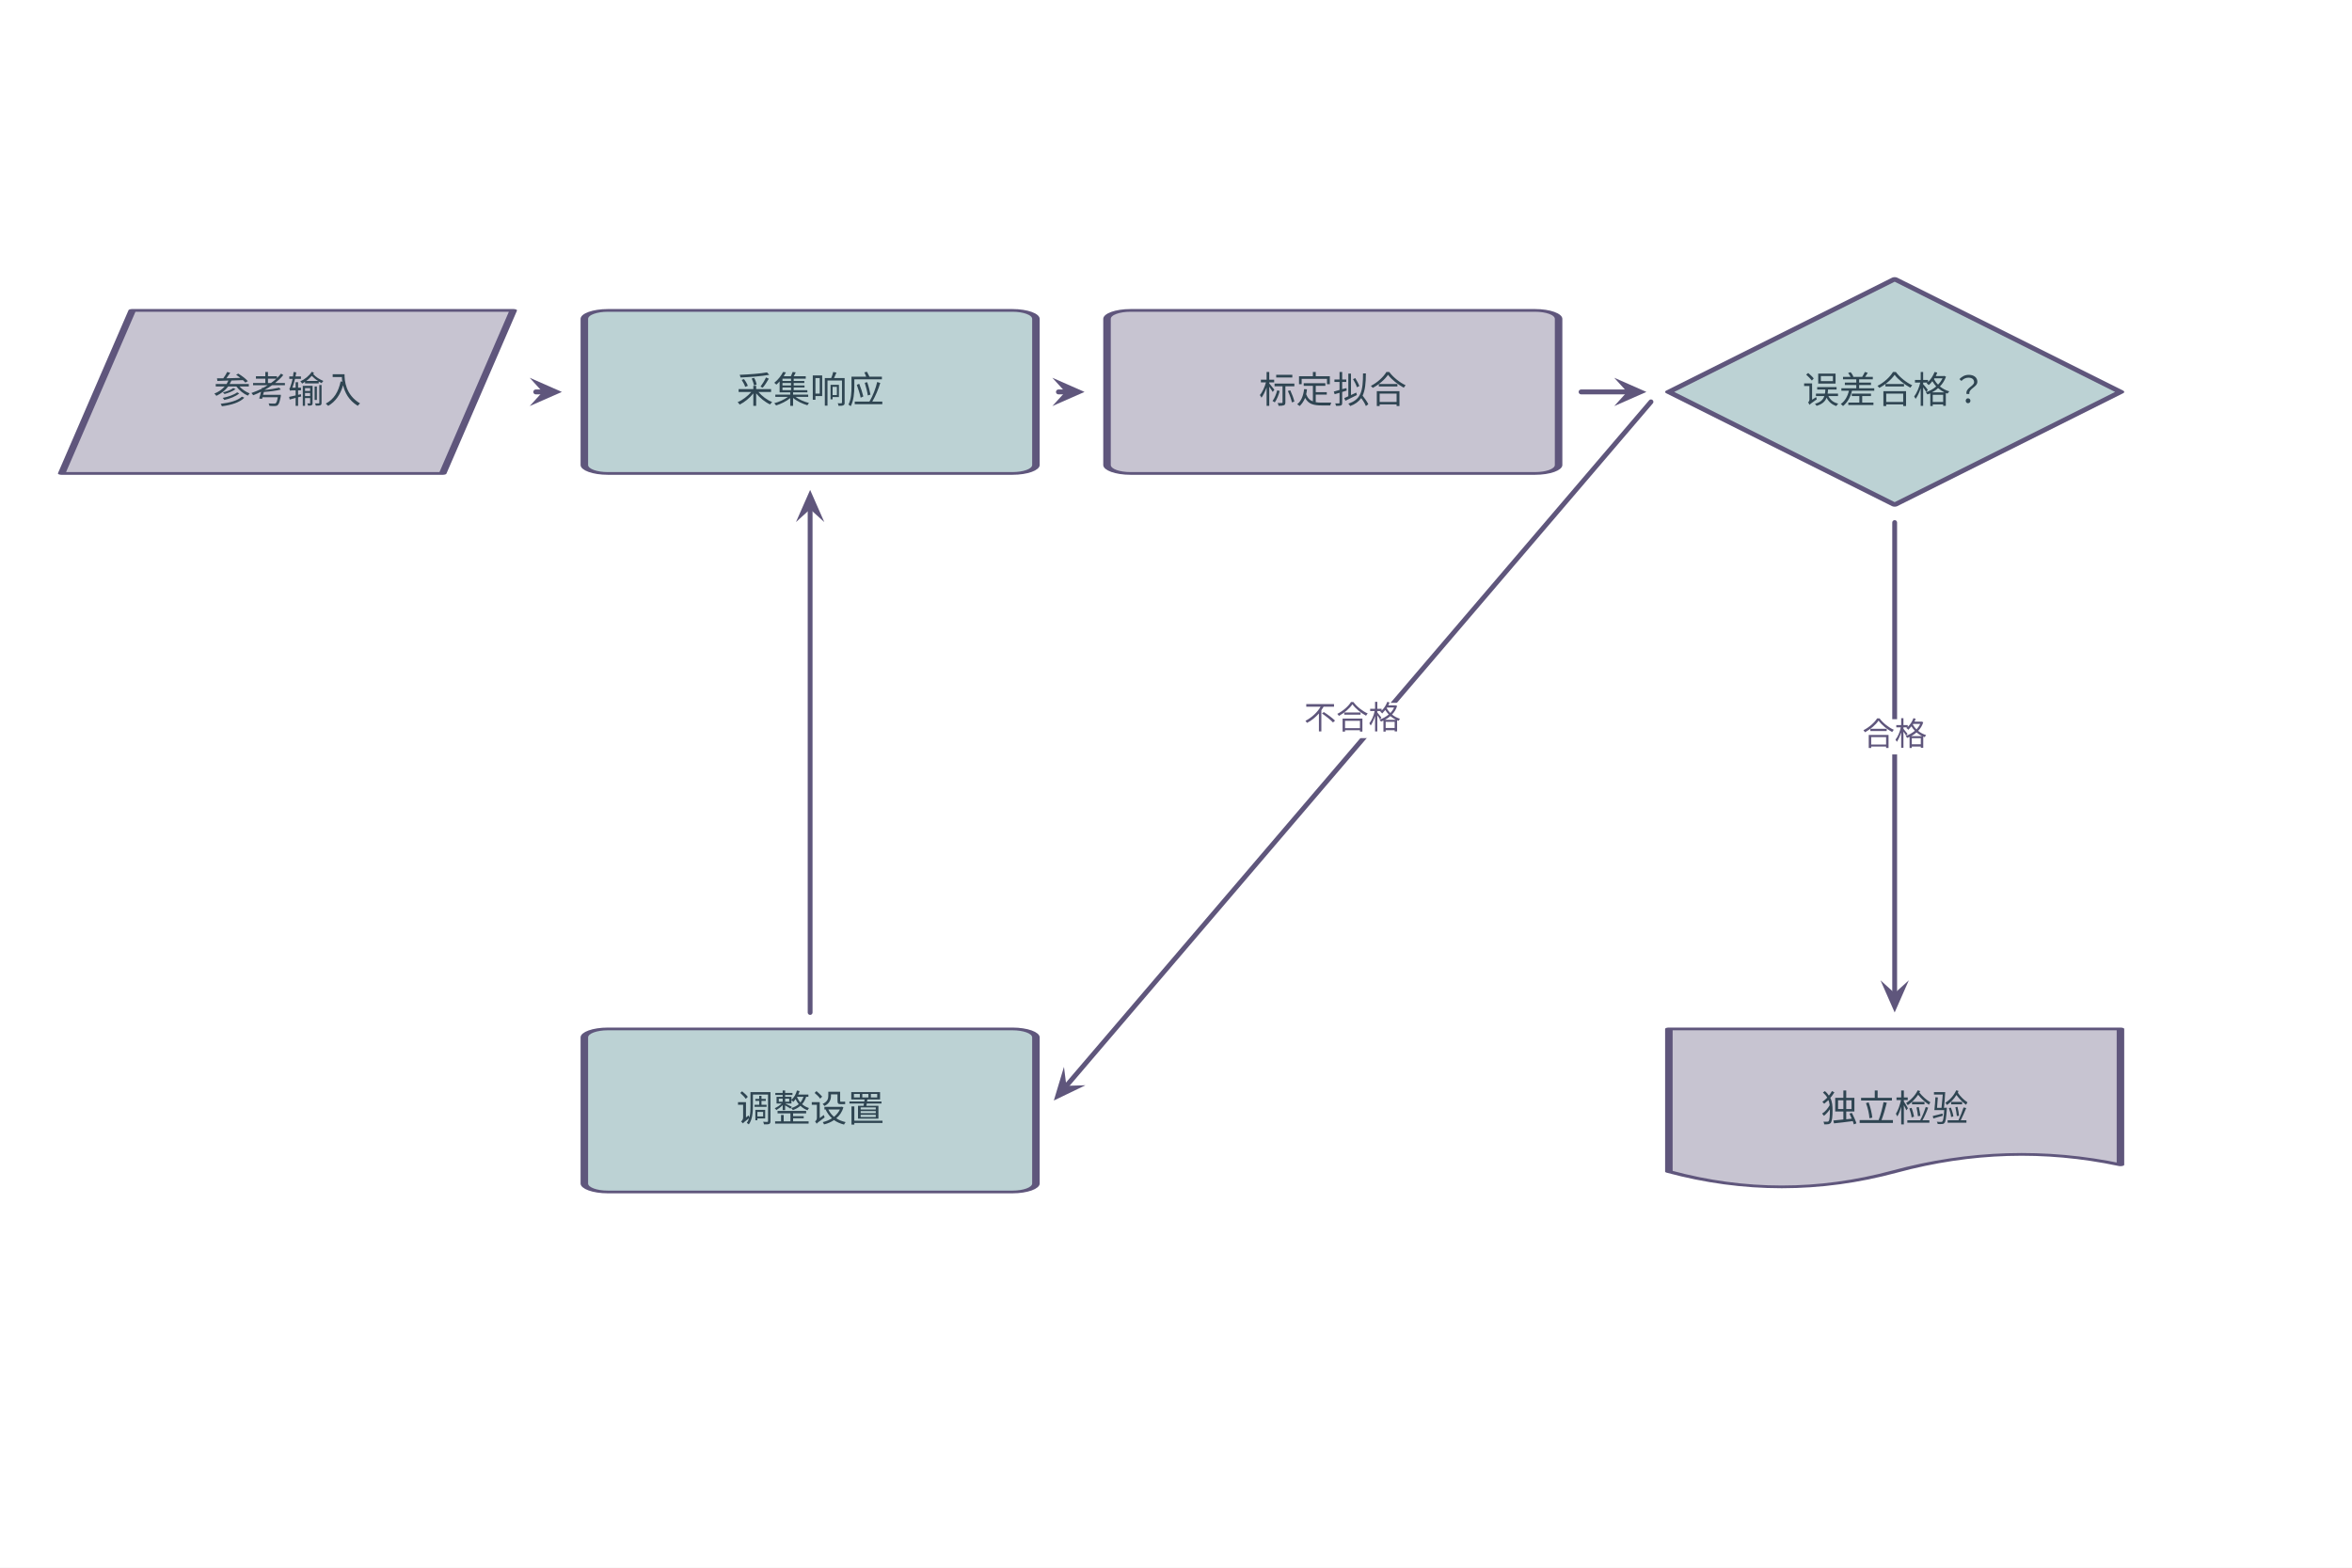
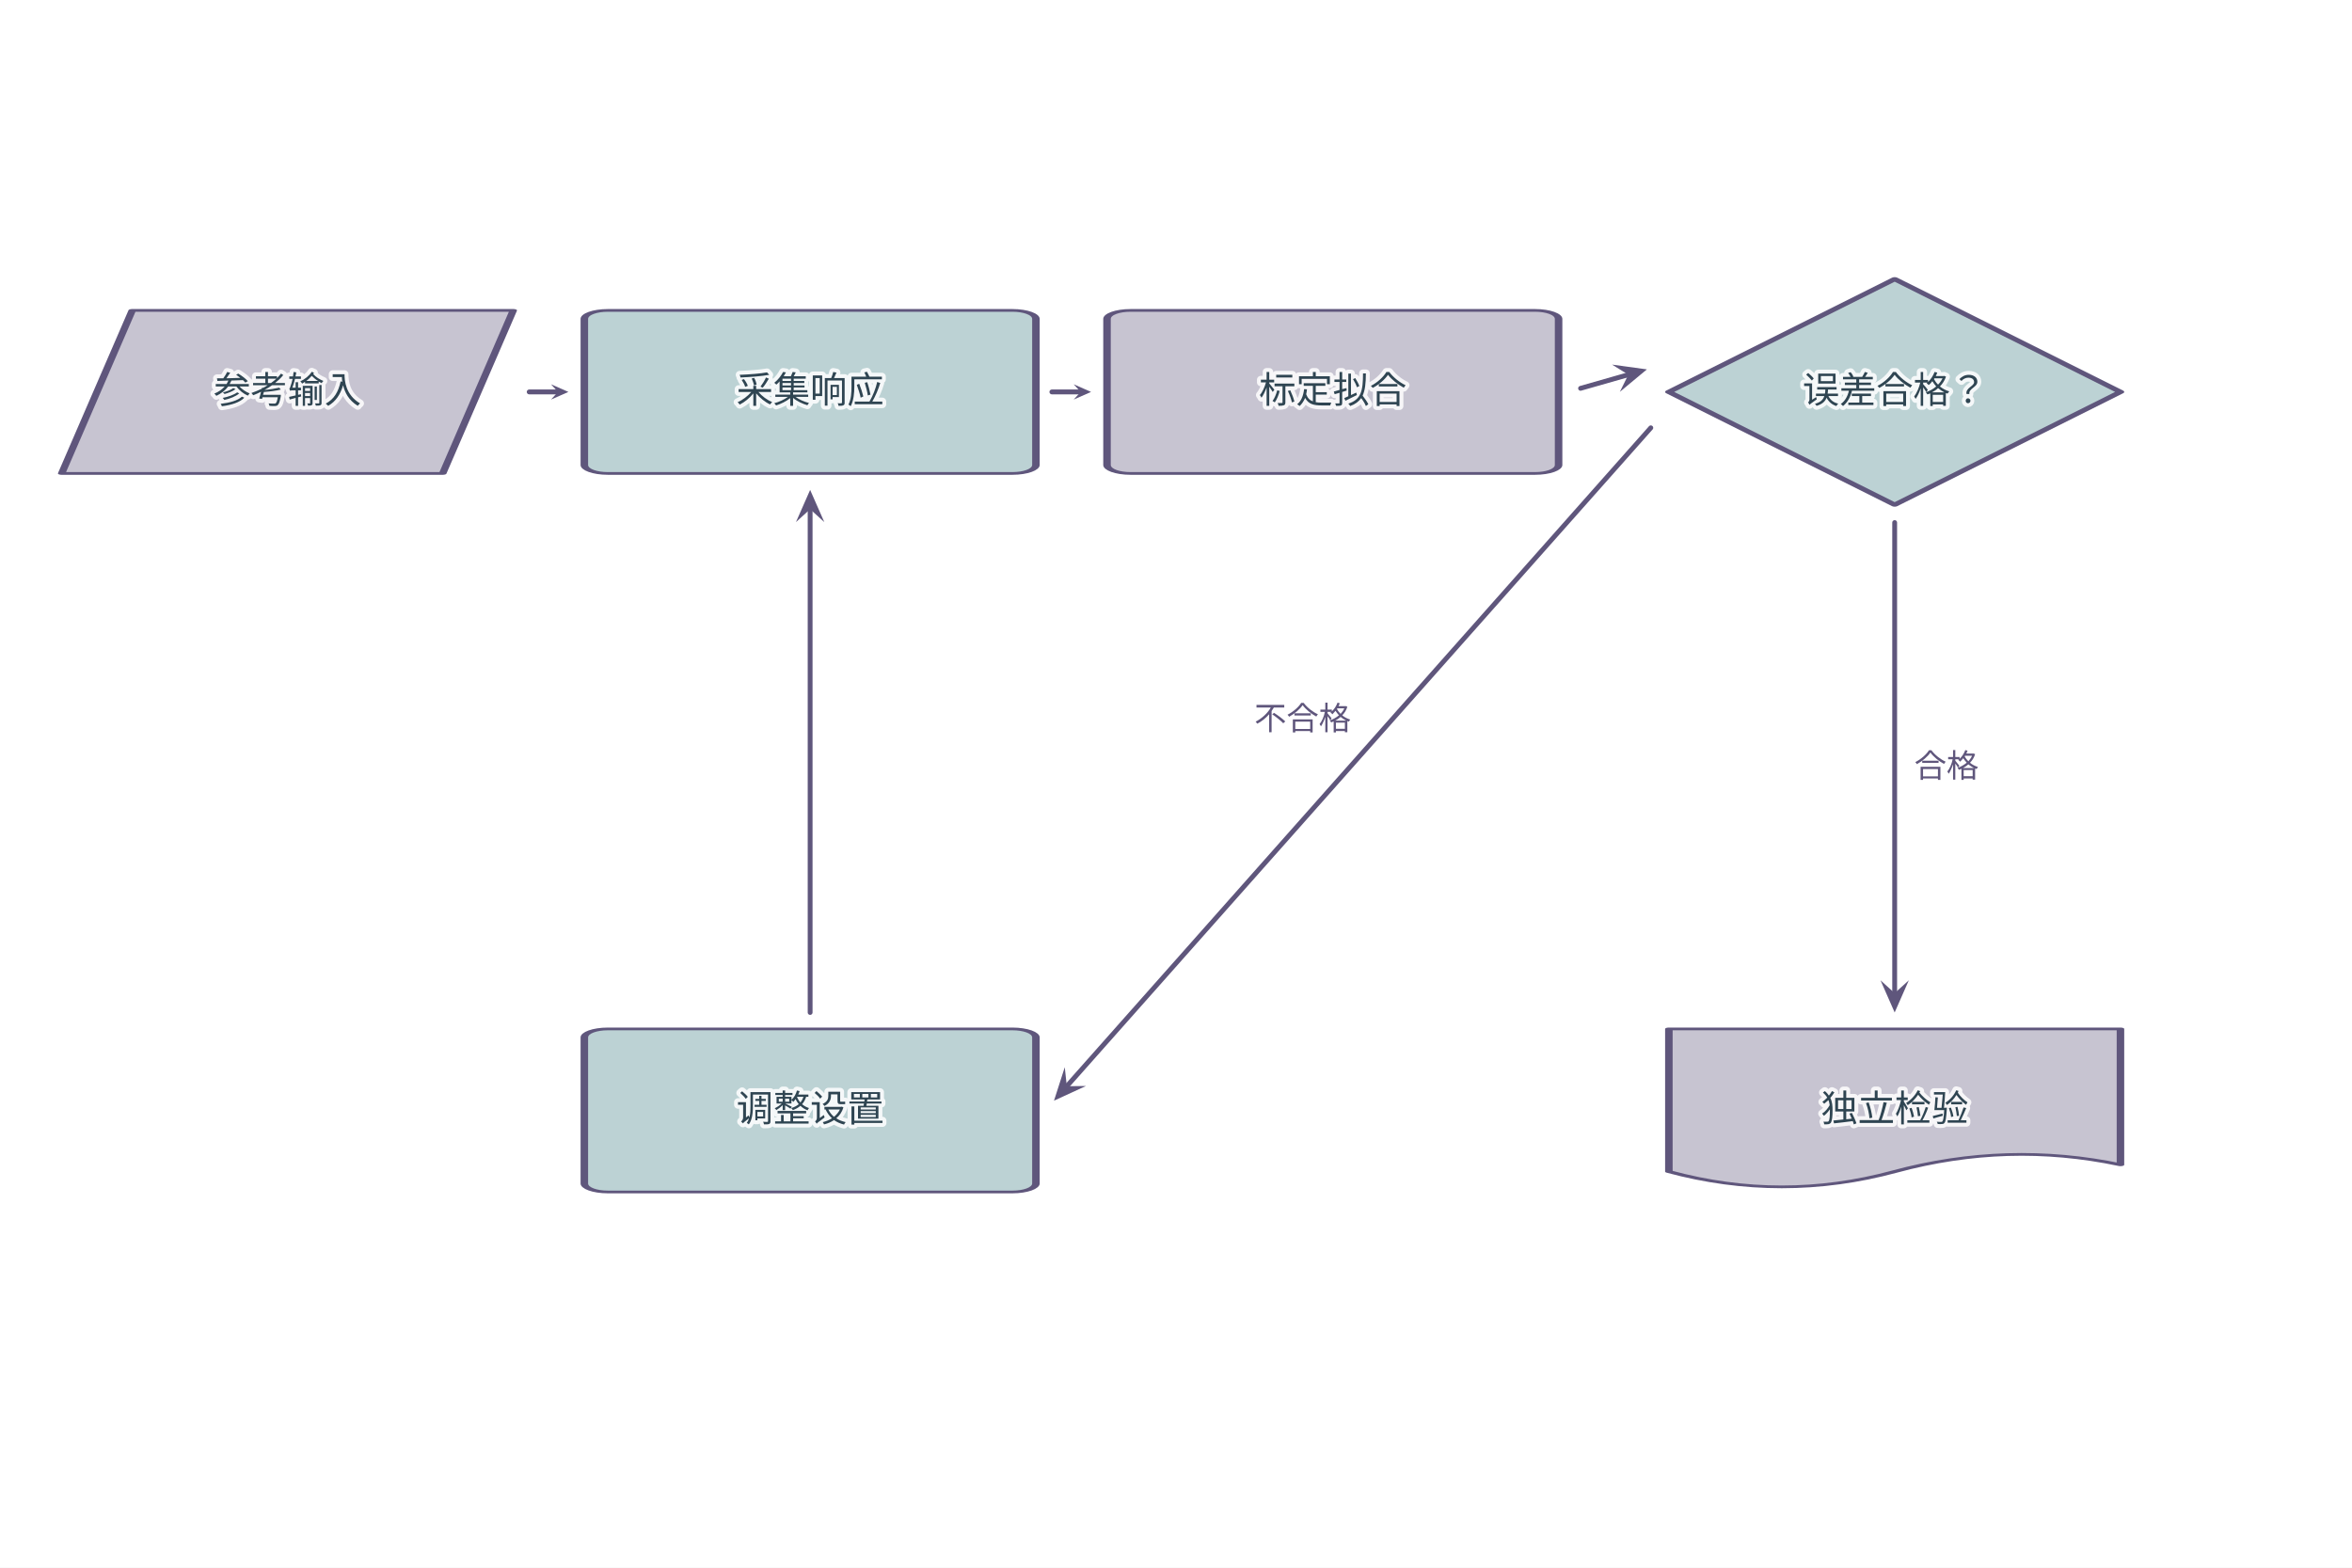
<svg xmlns="http://www.w3.org/2000/svg" width="180.0mm" height="120.0mm" viewBox="0 0 180.0 120.0" data-version="3" data-revision="1">
  <rect width="180.0" height="120.0" fill="#FFFFFF" />
  <g id="layer-compartments" />
  <g id="layer-context" />
  <g id="layer-relations">
    <g data-relation-id="flowlink0" data-relation-type="sequence" id="rel-flowlink0">
-       <path fill="none" stroke="#5F567C" stroke-width="0.37" stroke-linecap="round" stroke-linejoin="round" d="M 41.0 30.0 Q 41.261 30 41.522 30" data-line-body="true" data-indirect="false" />
-       <path fill="#5F567C" stroke="none" stroke-width="0.37" stroke-linecap="round" stroke-linejoin="round" data-endpoint="step-arrow" d="M 43.0 30.0 L 40.537 31.084 L 41.522 30 L 40.537 28.916 Z" />
+       <path fill="none" stroke="#5F567C" stroke-width="0.37" stroke-linecap="round" stroke-linejoin="round" d="M 40.5 30.0 Q 41.601 30.0 42.702 30.0" data-line-body="true" data-indirect="false" />
+       <path fill="#5F567C" stroke="none" stroke-width="0.37" stroke-linecap="round" stroke-linejoin="round" data-endpoint="step-arrow" d="M 43.5 30.0 L 42.17 30.585 L 42.702 30.0 L 42.17 29.415 Z" />
    </g>
    <g data-relation-id="flowlink1" data-relation-type="sequence" id="rel-flowlink1">
-       <path fill="none" stroke="#5F567C" stroke-width="0.37" stroke-linecap="round" stroke-linejoin="round" d="M 81.0 30.0 Q 81.261 30 81.522 30" data-line-body="true" data-indirect="false" />
-       <path fill="#5F567C" stroke="none" stroke-width="0.37" stroke-linecap="round" stroke-linejoin="round" data-endpoint="step-arrow" d="M 83.0 30.0 L 80.537 31.084 L 81.522 30 L 80.537 28.916 Z" />
+       <path fill="none" stroke="#5F567C" stroke-width="0.37" stroke-linecap="round" stroke-linejoin="round" d="M 80.5 30.0 Q 81.601 30.0 82.702 30.0" data-line-body="true" data-indirect="false" />
+       <path fill="#5F567C" stroke="none" stroke-width="0.37" stroke-linecap="round" stroke-linejoin="round" data-endpoint="step-arrow" d="M 83.5 30.0 L 82.17 30.585 L 82.702 30.0 L 82.17 29.415 Z" />
    </g>
    <g data-relation-id="flowlink2" data-relation-type="sequence" id="rel-flowlink2">
-       <path fill="none" stroke="#5F567C" stroke-width="0.37" stroke-linecap="round" stroke-linejoin="round" d="M 121 30.0 Q 122.761 30 124.522 30.0" data-line-body="true" data-indirect="false" />
-       <path fill="#5F567C" stroke="none" stroke-width="0.37" stroke-linecap="round" stroke-linejoin="round" data-endpoint="step-arrow" d="M 126 30.0 L 123.537 31.084 L 124.522 30.0 L 123.537 28.916 Z" />
+       <path fill="none" stroke="#5F567C" stroke-width="0.37" stroke-linecap="round" stroke-linejoin="round" d="M 120.962 29.725 Q 122.789 29.203 124.617 28.681" data-line-body="true" data-indirect="false" />
+       <path fill="#5F567C" stroke="none" stroke-width="0.37" stroke-linecap="round" stroke-linejoin="round" data-endpoint="step-arrow" d="M 126.038 28.275 L 123.968 29.994 L 124.617 28.681 L 123.372 27.909 Z" />
    </g>
    <g data-relation-id="flowlink3" data-relation-type="sequence" id="rel-flowlink3">
      <path fill="none" stroke="#5F567C" stroke-width="0.37" stroke-linecap="round" stroke-linejoin="round" d="M 145.0 40 Q 145 58.011 145.0 76.022" data-line-body="true" data-indirect="false" />
      <path fill="#5F567C" stroke="none" stroke-width="0.37" stroke-linecap="round" stroke-linejoin="round" data-endpoint="step-arrow" d="M 145 77.5 L 143.916 75.037 L 145.0 76.022 L 146.084 75.037 Z" />
-       <rect x="141.931" y="55.05" width="6.139" height="2.7" rx=".3" fill="#FFFFFF" />
-       <text x="145" y="57.05" font-size="2.469" font-family="Arial,Microsoft YaHei,sans-serif" fill="#5F567C" text-anchor="middle" font-weight="400">合格</text>
+       <rect x="145.9" y="57.491" width="6.139" height="2.7" rx=".3" fill="#FFFFFF" />
+       <text x="148.969" y="59.491" font-size="2.469" font-family="Arial,Microsoft YaHei,sans-serif" fill="#5F567C" text-anchor="middle" font-weight="400">合格</text>
    </g>
    <g data-relation-id="flowlink4" data-relation-type="sequence" id="rel-flowlink4">
-       <path fill="none" stroke="#5F567C" stroke-width="0.37" stroke-linecap="round" stroke-linejoin="round" d="M 126.35 30.76 Q 103.98 56.938 81.61 83.116" data-line-body="true" data-indirect="false" />
-       <path fill="#5F567C" stroke="none" stroke-width="0.37" stroke-linecap="round" stroke-linejoin="round" data-endpoint="step-arrow" d="M 80.65 84.24 L 81.426 81.663 L 81.61 83.116 L 83.074 83.071 Z" />
-       <rect x="99.196" y="53.8" width="8.608" height="2.7" rx=".3" fill="#FFFFFF" />
-       <text x="103.5" y="55.8" font-size="2.469" font-family="Arial,Microsoft YaHei,sans-serif" fill="#5F567C" text-anchor="middle" font-weight="400">不合格</text>
+       <path fill="none" stroke="#5F567C" stroke-width="0.37" stroke-linecap="round" stroke-linejoin="round" d="M 126.337 32.748 Q 103.99 57.947 81.644 83.146" data-line-body="true" data-indirect="false" />
+       <path fill="#5F567C" stroke="none" stroke-width="0.37" stroke-linecap="round" stroke-linejoin="round" data-endpoint="step-arrow" d="M 80.663 84.252 L 81.487 81.69 L 81.644 83.146 L 83.109 83.128 Z" />
+       <rect x="95.387" y="53.863" width="8.608" height="2.7" rx=".3" fill="#FFFFFF" />
+       <text x="99.691" y="55.863" font-size="2.469" font-family="Arial,Microsoft YaHei,sans-serif" fill="#5F567C" text-anchor="middle" font-weight="400">不合格</text>
    </g>
    <g data-relation-id="flowlink5" data-relation-type="sequence" id="rel-flowlink5">
      <path fill="none" stroke="#5F567C" stroke-width="0.37" stroke-linecap="round" stroke-linejoin="round" d="M 62 77.5 Q 62.0 58.239 62.0 38.978" data-line-body="true" data-indirect="false" />
      <path fill="#5F567C" stroke="none" stroke-width="0.37" stroke-linecap="round" stroke-linejoin="round" data-endpoint="step-arrow" d="M 62.0 37.5 L 63.084 39.963 L 62.0 38.978 L 60.916 39.963 Z" />
    </g>
  </g>
  <g id="layer-objects">
    <g data-object-id="step0" data-type="process" id="obj-step0">
      <g data-glyph="step0" transform="rotate(0.0 22.0 30.0)">
        <g transform="translate(4.0 23.5) scale(0.36 0.13)">
          <path d="M 17 2 H 98 L 83 98 H 2 Z" fill="#c7c4d1" stroke="#5F567C" stroke-width="1.600" stroke-linecap="round" stroke-linejoin="round" />
        </g>
      </g>
-       <text x="22" y="30.847" font-size="2.822" font-family="Arial,Microsoft YaHei,sans-serif" fill="#2F4552" text-anchor="middle" font-weight="400" data-label-for="step0">参考输入</text>
+       <text x="22" y="30.847" font-size="2.822" font-family="Arial,Microsoft YaHei,sans-serif" fill="#2F4552" text-anchor="middle" font-weight="400" data-label-for="step0" stroke="#FFFFFF" stroke-width="0.6" stroke-linejoin="round" stroke-opacity="0.85" paint-order="stroke">参考输入</text>
    </g>
    <g data-object-id="step1" data-type="process" id="obj-step1">
      <g data-glyph="step1" transform="rotate(0.0 62.0 30.0)">
        <g transform="translate(44.0 23.5) scale(0.36 0.13)">
          <rect x="2.00" y="2.00" width="96.00" height="96.00" rx="5.00" fill="#bcd2d4" stroke="#5F567C" stroke-width="1.600" />
        </g>
      </g>
-       <text x="62" y="30.847" font-size="2.822" font-family="Arial,Microsoft YaHei,sans-serif" fill="#2F4552" text-anchor="middle" font-weight="400" data-label-for="step1">采集响应</text>
+       <text x="62" y="30.847" font-size="2.822" font-family="Arial,Microsoft YaHei,sans-serif" fill="#2F4552" text-anchor="middle" font-weight="400" data-label-for="step1" stroke="#FFFFFF" stroke-width="0.6" stroke-linejoin="round" stroke-opacity="0.85" paint-order="stroke">采集响应</text>
    </g>
    <g data-object-id="step2" data-type="process" id="obj-step2">
      <g data-glyph="step2" transform="rotate(0.0 102.0 30.0)">
        <g transform="translate(84.0 23.5) scale(0.36 0.13)">
          <rect x="2.00" y="2.00" width="96.00" height="96.00" rx="5.00" fill="#c7c4d1" stroke="#5F567C" stroke-width="1.600" />
        </g>
      </g>
-       <text x="102" y="30.847" font-size="2.822" font-family="Arial,Microsoft YaHei,sans-serif" fill="#2F4552" text-anchor="middle" font-weight="400" data-label-for="step2">标定拟合</text>
+       <text x="102" y="30.847" font-size="2.822" font-family="Arial,Microsoft YaHei,sans-serif" fill="#2F4552" text-anchor="middle" font-weight="400" data-label-for="step2" stroke="#FFFFFF" stroke-width="0.6" stroke-linejoin="round" stroke-opacity="0.85" paint-order="stroke">标定拟合</text>
    </g>
    <g data-object-id="step3" data-type="process" id="obj-step3">
      <g data-glyph="step3" transform="rotate(0.0 145.0 30.0)">
        <g transform="translate(127.0 21.0) scale(0.36 0.18)">
          <path d="M 50 2 L 98 50 L 50 98 L 2 50 Z" fill="#bcd2d4" stroke="#5F567C" stroke-width="1.600" stroke-linecap="round" stroke-linejoin="round" />
        </g>
      </g>
-       <text x="145" y="30.847" font-size="2.822" font-family="Arial,Microsoft YaHei,sans-serif" fill="#2F4552" text-anchor="middle" font-weight="400" data-label-for="step3">误差合格？</text>
+       <text x="145" y="30.847" font-size="2.822" font-family="Arial,Microsoft YaHei,sans-serif" fill="#2F4552" text-anchor="middle" font-weight="400" data-label-for="step3" stroke="#FFFFFF" stroke-width="0.6" stroke-linejoin="round" stroke-opacity="0.85" paint-order="stroke">误差合格？</text>
    </g>
    <g data-object-id="step4" data-type="process" id="obj-step4">
      <g data-glyph="step4" transform="rotate(0.0 145.0 85.0)">
        <g transform="translate(127.0 78.5) scale(0.36 0.13)">
          <path d="M 2 2 H 98 V 82 Q 74 68 50 86 T 2 86 Z" fill="#c7c4d1" stroke="#5F567C" stroke-width="1.600" stroke-linecap="round" stroke-linejoin="round" />
        </g>
      </g>
-       <text x="145" y="85.847" font-size="2.822" font-family="Arial,Microsoft YaHei,sans-serif" fill="#2F4552" text-anchor="middle" font-weight="400" data-label-for="step4">独立检验</text>
+       <text x="145" y="85.847" font-size="2.822" font-family="Arial,Microsoft YaHei,sans-serif" fill="#2F4552" text-anchor="middle" font-weight="400" data-label-for="step4" stroke="#FFFFFF" stroke-width="0.6" stroke-linejoin="round" stroke-opacity="0.85" paint-order="stroke">独立检验</text>
    </g>
    <g data-object-id="step5" data-type="process" id="obj-step5">
      <g data-glyph="step5" transform="rotate(0.0 62.0 85.0)">
        <g transform="translate(44.0 78.5) scale(0.36 0.13)">
          <rect x="2.00" y="2.00" width="96.00" height="96.00" rx="5.00" fill="#bcd2d4" stroke="#5F567C" stroke-width="1.600" />
        </g>
      </g>
-       <text x="62" y="85.847" font-size="2.822" font-family="Arial,Microsoft YaHei,sans-serif" fill="#2F4552" text-anchor="middle" font-weight="400" data-label-for="step5">调整设置</text>
+       <text x="62" y="85.847" font-size="2.822" font-family="Arial,Microsoft YaHei,sans-serif" fill="#2F4552" text-anchor="middle" font-weight="400" data-label-for="step5" stroke="#FFFFFF" stroke-width="0.6" stroke-linejoin="round" stroke-opacity="0.85" paint-order="stroke">调整设置</text>
    </g>
  </g>
  <g id="layer-callouts" />
</svg>
